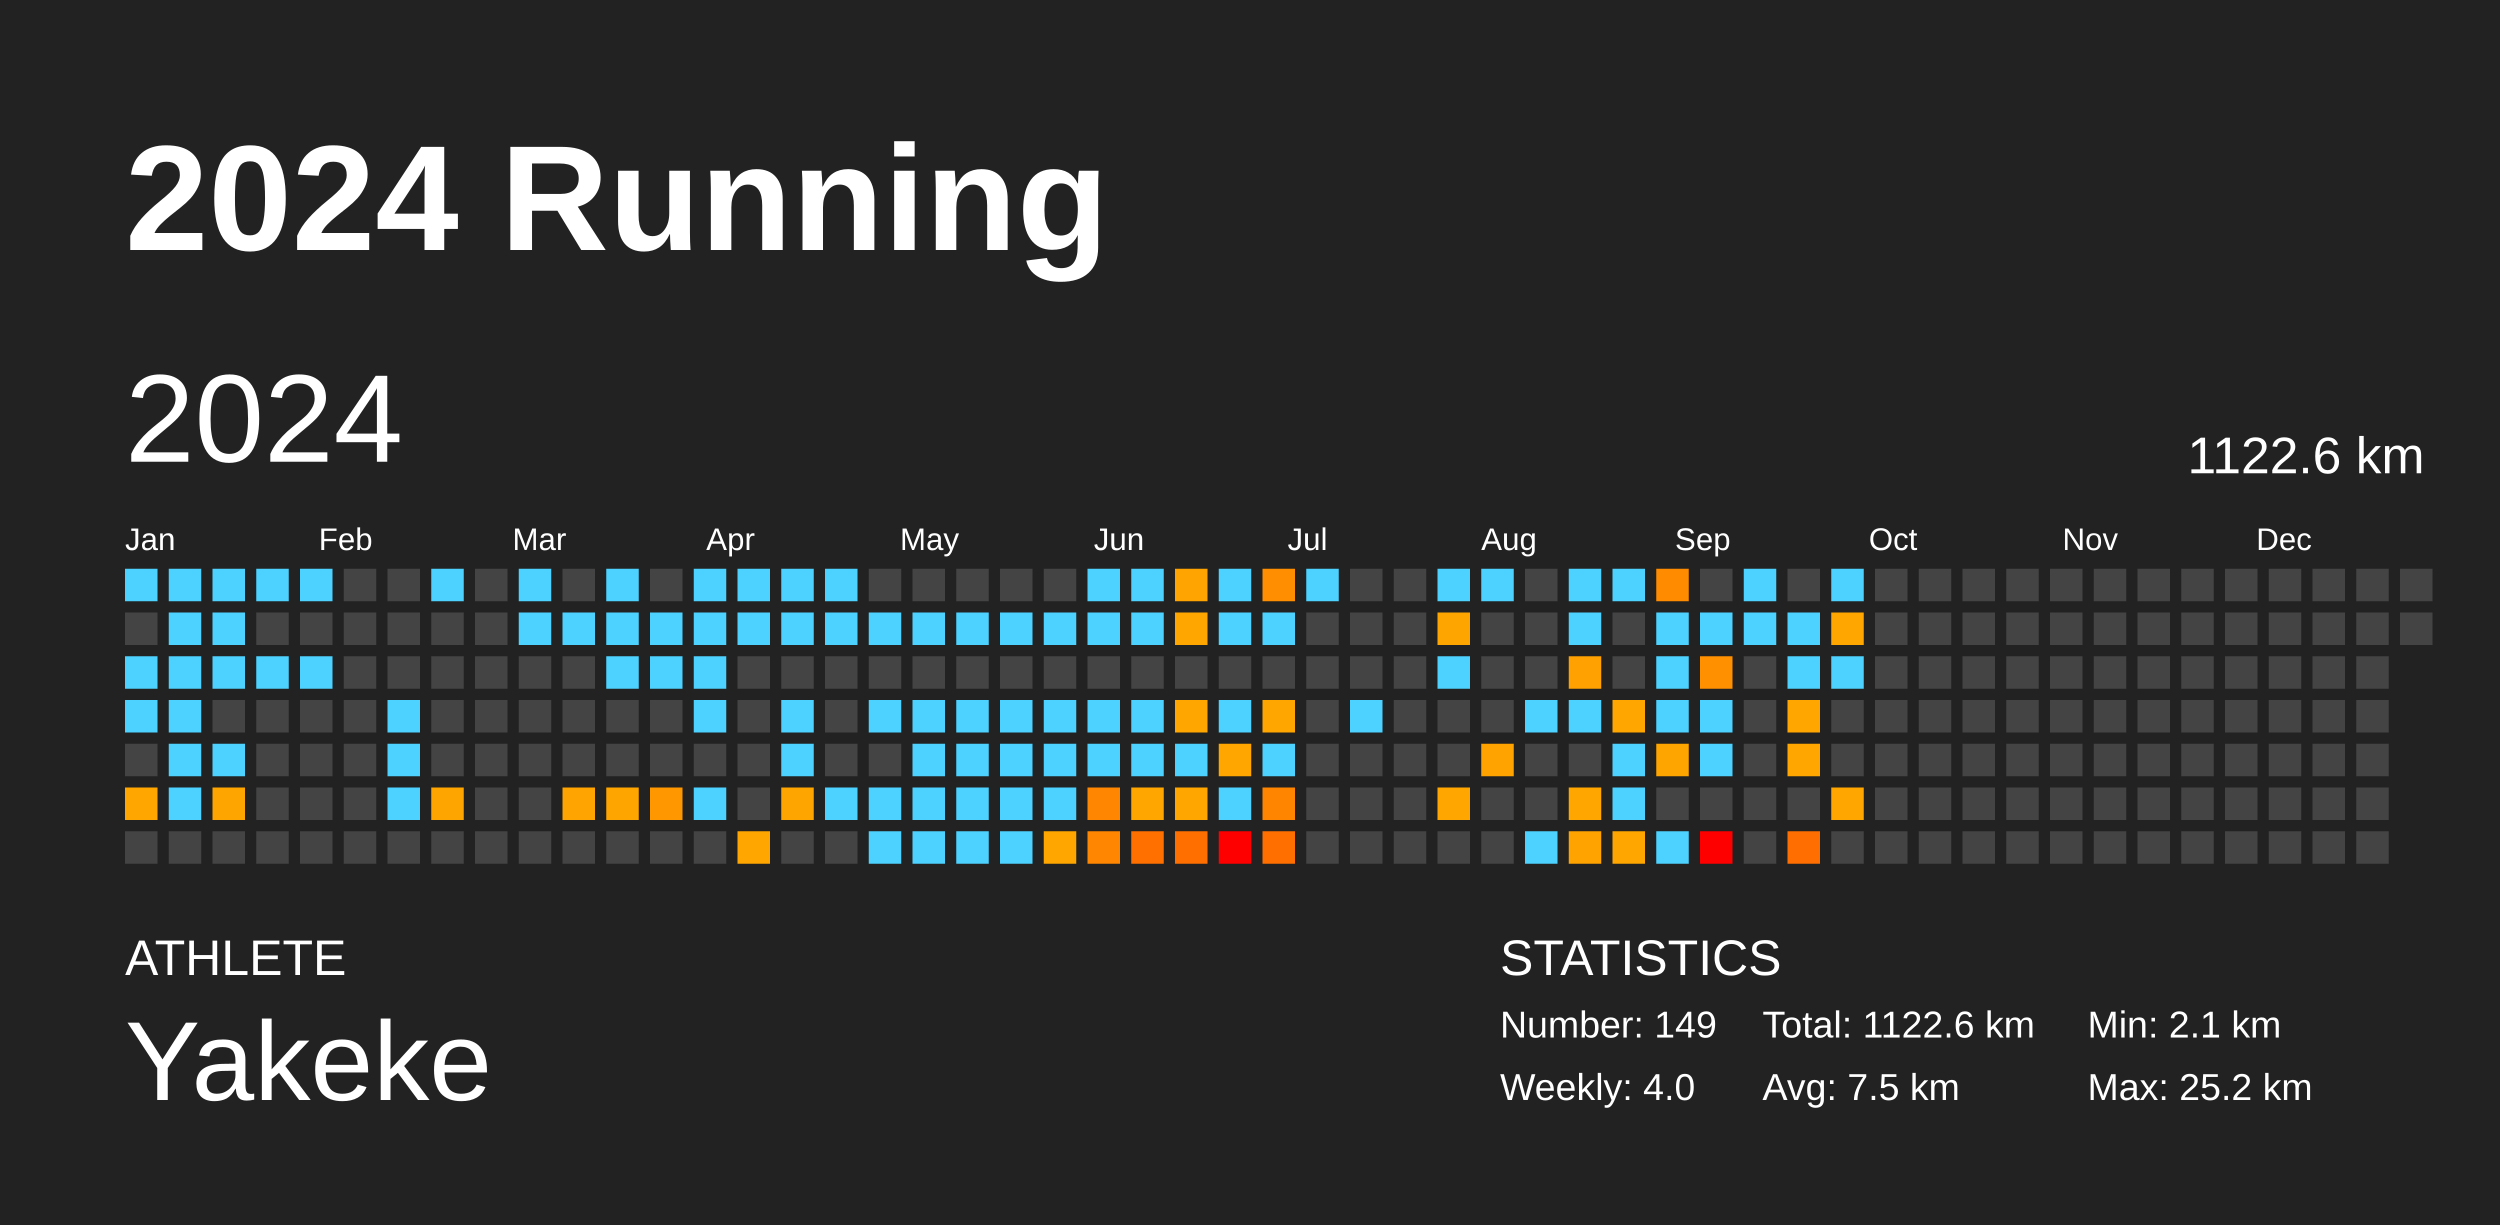
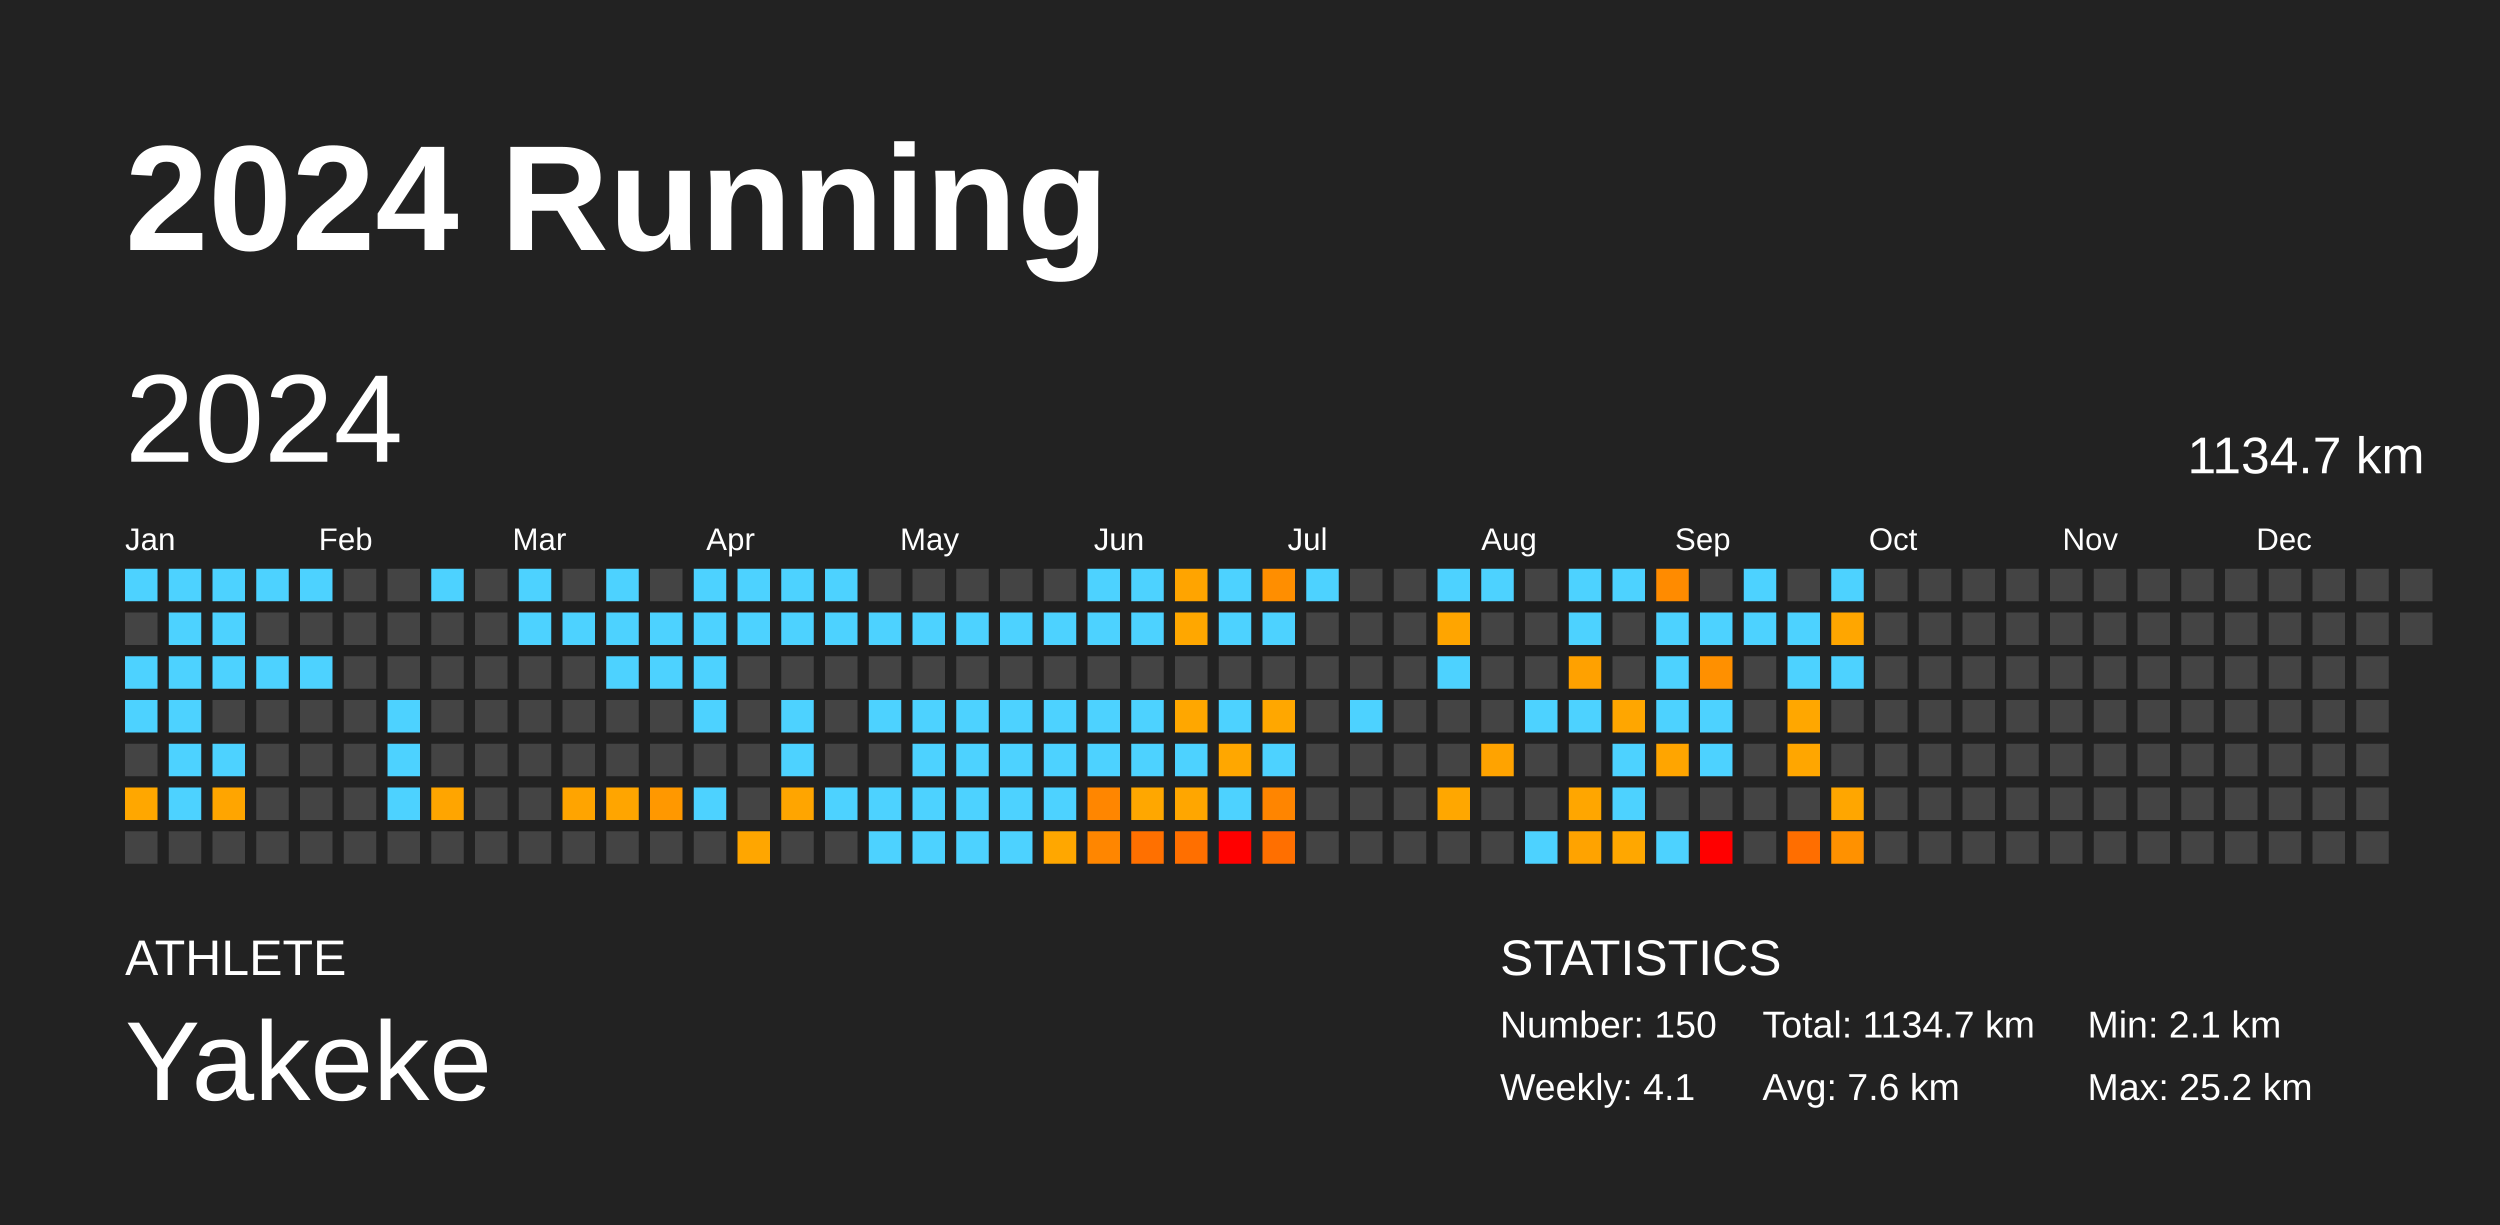
<svg xmlns="http://www.w3.org/2000/svg" baseProfile="full" height="98mm" version="1.1" viewBox="0,0,200,98" width="200mm">
  <defs />
  <rect fill="#222222" height="98" width="200" x="0" y="0" />
  <text fill="#FFFFFF" style="font-size:12px; font-family:Arial; font-weight:bold;" x="10" y="20">2024 Running</text>
  <text fill="#FFFFFF" style="font-size:4px; font-family:Arial" x="10" y="78">ATHLETE</text>
  <text fill="#FFFFFF" style="font-size:9px; font-family:Arial" x="10" y="88">Yakeke</text>
  <text fill="#FFFFFF" style="font-size:4px; font-family:Arial" x="120" y="78">STATISTICS</text>
-   <text fill="#FFFFFF" style="font-size:3px; font-family:Arial" x="120" y="83">Number: 149</text>
-   <text fill="#FFFFFF" style="font-size:3px; font-family:Arial" x="120" y="88">Weekly: 4.0</text>
-   <text fill="#FFFFFF" style="font-size:3px; font-family:Arial" x="141" y="83">Total: 1122.6 km</text>
-   <text fill="#FFFFFF" style="font-size:3px; font-family:Arial" x="141" y="88">Avg: 7.5 km</text>
+   <text fill="#FFFFFF" style="font-size:3px; font-family:Arial" x="120" y="83">Number: 150</text>
+   <text fill="#FFFFFF" style="font-size:3px; font-family:Arial" x="120" y="88">Weekly: 4.1</text>
+   <text fill="#FFFFFF" style="font-size:3px; font-family:Arial" x="141" y="83">Total: 1134.7 km</text>
+   <text fill="#FFFFFF" style="font-size:3px; font-family:Arial" x="141" y="88">Avg: 7.6 km</text>
  <text fill="#FFFFFF" style="font-size:3px; font-family:Arial" x="167" y="83">Min: 2.1 km</text>
  <text fill="#FFFFFF" style="font-size:3px; font-family:Arial" x="167" y="88">Max: 25.2 km</text>
  <text dominant-baseline="hanging" fill="#FFFFFF" style="font-size:10.0px; font-family:Arial;" x="10" y="30">2024</text>
-   <text dominant-baseline="hanging" fill="#FFFFFF" style="font-size:4.125px; font-family:Arial;" x="175" y="35">1122.6 km</text>
+   <text dominant-baseline="hanging" fill="#FFFFFF" style="font-size:4.125px; font-family:Arial;" x="175" y="35">1134.7 km</text>
  <text fill="#FFFFFF" style="font-size:2.5px; font-family:Arial" x="10.0" y="44">Jan</text>
  <text fill="#FFFFFF" style="font-size:2.5px; font-family:Arial" x="25.5" y="44">Feb</text>
  <text fill="#FFFFFF" style="font-size:2.5px; font-family:Arial" x="41.0" y="44">Mar</text>
  <text fill="#FFFFFF" style="font-size:2.5px; font-family:Arial" x="56.5" y="44">Apr</text>
  <text fill="#FFFFFF" style="font-size:2.5px; font-family:Arial" x="72.0" y="44">May</text>
  <text fill="#FFFFFF" style="font-size:2.5px; font-family:Arial" x="87.5" y="44">Jun</text>
  <text fill="#FFFFFF" style="font-size:2.5px; font-family:Arial" x="103.0" y="44">Jul</text>
  <text fill="#FFFFFF" style="font-size:2.5px; font-family:Arial" x="118.5" y="44">Aug</text>
  <text fill="#FFFFFF" style="font-size:2.5px; font-family:Arial" x="134.0" y="44">Sep</text>
  <text fill="#FFFFFF" style="font-size:2.5px; font-family:Arial" x="149.5" y="44">Oct</text>
  <text fill="#FFFFFF" style="font-size:2.5px; font-family:Arial" x="165.0" y="44">Nov</text>
  <text fill="#FFFFFF" style="font-size:2.5px; font-family:Arial" x="180.5" y="44">Dec</text>
  <rect fill="#4dd2ff" height="2.6" width="2.6" x="10.0" y="45.5" />
  <rect fill="#444444" height="2.6" width="2.6" x="10.0" y="49.0" />
  <rect fill="#4dd2ff" height="2.6" width="2.6" x="10.0" y="52.5" />
  <rect fill="#4dd2ff" height="2.6" width="2.6" x="10.0" y="56.0" />
  <rect fill="#444444" height="2.6" width="2.6" x="10.0" y="59.5" />
  <rect fill="#ffa700" height="2.6" width="2.6" x="10.0" y="63.0" />
  <rect fill="#444444" height="2.6" width="2.6" x="10.0" y="66.5" />
  <rect fill="#4dd2ff" height="2.6" width="2.6" x="13.5" y="45.5" />
  <rect fill="#4dd2ff" height="2.6" width="2.6" x="13.5" y="49.0" />
  <rect fill="#4dd2ff" height="2.6" width="2.6" x="13.5" y="52.5" />
  <rect fill="#4dd2ff" height="2.6" width="2.6" x="13.5" y="56.0" />
  <rect fill="#4dd2ff" height="2.6" width="2.6" x="13.5" y="59.5" />
  <rect fill="#4dd2ff" height="2.6" width="2.6" x="13.5" y="63.0" />
  <rect fill="#444444" height="2.6" width="2.6" x="13.5" y="66.5" />
  <rect fill="#4dd2ff" height="2.6" width="2.6" x="17.0" y="45.5" />
  <rect fill="#4dd2ff" height="2.6" width="2.6" x="17.0" y="49.0" />
  <rect fill="#4dd2ff" height="2.6" width="2.6" x="17.0" y="52.5" />
  <rect fill="#444444" height="2.6" width="2.6" x="17.0" y="56.0" />
  <rect fill="#4dd2ff" height="2.6" width="2.6" x="17.0" y="59.5" />
  <rect fill="#ffa500" height="2.6" width="2.6" x="17.0" y="63.0" />
  <rect fill="#444444" height="2.6" width="2.6" x="17.0" y="66.5" />
  <rect fill="#4dd2ff" height="2.6" width="2.6" x="20.5" y="45.5" />
  <rect fill="#444444" height="2.6" width="2.6" x="20.5" y="49.0" />
  <rect fill="#4dd2ff" height="2.6" width="2.6" x="20.5" y="52.5" />
  <rect fill="#444444" height="2.6" width="2.6" x="20.5" y="56.0" />
  <rect fill="#444444" height="2.6" width="2.6" x="20.5" y="59.5" />
  <rect fill="#444444" height="2.6" width="2.6" x="20.5" y="63.0" />
  <rect fill="#444444" height="2.6" width="2.6" x="20.5" y="66.5" />
  <rect fill="#4dd2ff" height="2.6" width="2.6" x="24.0" y="45.5" />
  <rect fill="#444444" height="2.6" width="2.6" x="24.0" y="49.0" />
  <rect fill="#4dd2ff" height="2.6" width="2.6" x="24.0" y="52.5" />
  <rect fill="#444444" height="2.6" width="2.6" x="24.0" y="56.0" />
  <rect fill="#444444" height="2.6" width="2.6" x="24.0" y="59.5" />
  <rect fill="#444444" height="2.6" width="2.6" x="24.0" y="63.0" />
  <rect fill="#444444" height="2.6" width="2.6" x="24.0" y="66.5" />
  <rect fill="#444444" height="2.6" width="2.6" x="27.5" y="45.5" />
  <rect fill="#444444" height="2.6" width="2.6" x="27.5" y="49.0" />
  <rect fill="#444444" height="2.6" width="2.6" x="27.5" y="52.5" />
  <rect fill="#444444" height="2.6" width="2.6" x="27.5" y="56.0" />
  <rect fill="#444444" height="2.6" width="2.6" x="27.5" y="59.5" />
  <rect fill="#444444" height="2.6" width="2.6" x="27.5" y="63.0" />
  <rect fill="#444444" height="2.6" width="2.6" x="27.5" y="66.5" />
  <rect fill="#444444" height="2.6" width="2.6" x="31.0" y="45.5" />
  <rect fill="#444444" height="2.6" width="2.6" x="31.0" y="49.0" />
  <rect fill="#444444" height="2.6" width="2.6" x="31.0" y="52.5" />
  <rect fill="#4dd2ff" height="2.6" width="2.6" x="31.0" y="56.0" />
  <rect fill="#4dd2ff" height="2.6" width="2.6" x="31.0" y="59.5" />
  <rect fill="#4dd2ff" height="2.6" width="2.6" x="31.0" y="63.0" />
  <rect fill="#444444" height="2.6" width="2.6" x="31.0" y="66.5" />
  <rect fill="#4dd2ff" height="2.6" width="2.6" x="34.5" y="45.5" />
  <rect fill="#444444" height="2.6" width="2.6" x="34.5" y="49.0" />
  <rect fill="#444444" height="2.6" width="2.6" x="34.5" y="52.5" />
  <rect fill="#444444" height="2.6" width="2.6" x="34.5" y="56.0" />
  <rect fill="#444444" height="2.6" width="2.6" x="34.5" y="59.5" />
  <rect fill="#ffa500" height="2.6" width="2.6" x="34.5" y="63.0" />
  <rect fill="#444444" height="2.6" width="2.6" x="34.5" y="66.5" />
  <rect fill="#444444" height="2.6" width="2.6" x="38.0" y="45.5" />
  <rect fill="#444444" height="2.6" width="2.6" x="38.0" y="49.0" />
  <rect fill="#444444" height="2.6" width="2.6" x="38.0" y="52.5" />
  <rect fill="#444444" height="2.6" width="2.6" x="38.0" y="56.0" />
  <rect fill="#444444" height="2.6" width="2.6" x="38.0" y="59.5" />
  <rect fill="#444444" height="2.6" width="2.6" x="38.0" y="63.0" />
  <rect fill="#444444" height="2.6" width="2.6" x="38.0" y="66.5" />
  <rect fill="#4dd2ff" height="2.6" width="2.6" x="41.5" y="45.5" />
  <rect fill="#4dd2ff" height="2.6" width="2.6" x="41.5" y="49.0" />
  <rect fill="#444444" height="2.6" width="2.6" x="41.5" y="52.5" />
  <rect fill="#444444" height="2.6" width="2.6" x="41.5" y="56.0" />
  <rect fill="#444444" height="2.6" width="2.6" x="41.5" y="59.5" />
  <rect fill="#444444" height="2.6" width="2.6" x="41.5" y="63.0" />
  <rect fill="#444444" height="2.6" width="2.6" x="41.5" y="66.5" />
  <rect fill="#444444" height="2.6" width="2.6" x="45.0" y="45.5" />
  <rect fill="#4dd2ff" height="2.6" width="2.6" x="45.0" y="49.0" />
  <rect fill="#444444" height="2.6" width="2.6" x="45.0" y="52.5" />
  <rect fill="#444444" height="2.6" width="2.6" x="45.0" y="56.0" />
  <rect fill="#444444" height="2.6" width="2.6" x="45.0" y="59.5" />
  <rect fill="#ffa400" height="2.6" width="2.6" x="45.0" y="63.0" />
  <rect fill="#444444" height="2.6" width="2.6" x="45.0" y="66.5" />
  <rect fill="#4dd2ff" height="2.6" width="2.6" x="48.5" y="45.5" />
  <rect fill="#4dd2ff" height="2.6" width="2.6" x="48.5" y="49.0" />
  <rect fill="#4dd2ff" height="2.6" width="2.6" x="48.5" y="52.5" />
  <rect fill="#444444" height="2.6" width="2.6" x="48.5" y="56.0" />
  <rect fill="#444444" height="2.6" width="2.6" x="48.5" y="59.5" />
  <rect fill="#ffa500" height="2.6" width="2.6" x="48.5" y="63.0" />
  <rect fill="#444444" height="2.6" width="2.6" x="48.5" y="66.5" />
  <rect fill="#444444" height="2.6" width="2.6" x="52.0" y="45.5" />
  <rect fill="#4dd2ff" height="2.6" width="2.6" x="52.0" y="49.0" />
  <rect fill="#4dd2ff" height="2.6" width="2.6" x="52.0" y="52.5" />
  <rect fill="#444444" height="2.6" width="2.6" x="52.0" y="56.0" />
  <rect fill="#444444" height="2.6" width="2.6" x="52.0" y="59.5" />
  <rect fill="#ff9800" height="2.6" width="2.6" x="52.0" y="63.0" />
  <rect fill="#444444" height="2.6" width="2.6" x="52.0" y="66.5" />
  <rect fill="#4dd2ff" height="2.6" width="2.6" x="55.5" y="45.5" />
  <rect fill="#4dd2ff" height="2.6" width="2.6" x="55.5" y="49.0" />
  <rect fill="#4dd2ff" height="2.6" width="2.6" x="55.5" y="52.5" />
  <rect fill="#4dd2ff" height="2.6" width="2.6" x="55.5" y="56.0" />
  <rect fill="#444444" height="2.6" width="2.6" x="55.5" y="59.5" />
  <rect fill="#4dd2ff" height="2.6" width="2.6" x="55.5" y="63.0" />
  <rect fill="#444444" height="2.6" width="2.6" x="55.5" y="66.5" />
  <rect fill="#4dd2ff" height="2.6" width="2.6" x="59.0" y="45.5" />
  <rect fill="#4dd2ff" height="2.6" width="2.6" x="59.0" y="49.0" />
  <rect fill="#444444" height="2.6" width="2.6" x="59.0" y="52.5" />
  <rect fill="#444444" height="2.6" width="2.6" x="59.0" y="56.0" />
  <rect fill="#444444" height="2.6" width="2.6" x="59.0" y="59.5" />
  <rect fill="#444444" height="2.6" width="2.6" x="59.0" y="63.0" />
  <rect fill="#ffa600" height="2.6" width="2.6" x="59.0" y="66.5" />
  <rect fill="#4dd2ff" height="2.6" width="2.6" x="62.5" y="45.5" />
  <rect fill="#4dd2ff" height="2.6" width="2.6" x="62.5" y="49.0" />
  <rect fill="#444444" height="2.6" width="2.6" x="62.5" y="52.5" />
  <rect fill="#4dd2ff" height="2.6" width="2.6" x="62.5" y="56.0" />
  <rect fill="#4dd2ff" height="2.6" width="2.6" x="62.5" y="59.5" />
  <rect fill="#ffa500" height="2.6" width="2.6" x="62.5" y="63.0" />
  <rect fill="#444444" height="2.6" width="2.6" x="62.5" y="66.5" />
  <rect fill="#4dd2ff" height="2.6" width="2.6" x="66.0" y="45.5" />
  <rect fill="#4dd2ff" height="2.6" width="2.6" x="66.0" y="49.0" />
  <rect fill="#444444" height="2.6" width="2.6" x="66.0" y="52.5" />
  <rect fill="#444444" height="2.6" width="2.6" x="66.0" y="56.0" />
  <rect fill="#444444" height="2.6" width="2.6" x="66.0" y="59.5" />
  <rect fill="#4dd2ff" height="2.6" width="2.6" x="66.0" y="63.0" />
  <rect fill="#444444" height="2.6" width="2.6" x="66.0" y="66.5" />
  <rect fill="#444444" height="2.6" width="2.6" x="69.5" y="45.5" />
  <rect fill="#4dd2ff" height="2.6" width="2.6" x="69.5" y="49.0" />
  <rect fill="#444444" height="2.6" width="2.6" x="69.5" y="52.5" />
  <rect fill="#4dd2ff" height="2.6" width="2.6" x="69.5" y="56.0" />
  <rect fill="#444444" height="2.6" width="2.6" x="69.5" y="59.5" />
  <rect fill="#4dd2ff" height="2.6" width="2.6" x="69.5" y="63.0" />
  <rect fill="#4dd2ff" height="2.6" width="2.6" x="69.5" y="66.5" />
  <rect fill="#444444" height="2.6" width="2.6" x="73.0" y="45.5" />
  <rect fill="#4dd2ff" height="2.6" width="2.6" x="73.0" y="49.0" />
  <rect fill="#444444" height="2.6" width="2.6" x="73.0" y="52.5" />
  <rect fill="#4dd2ff" height="2.6" width="2.6" x="73.0" y="56.0" />
  <rect fill="#4dd2ff" height="2.6" width="2.6" x="73.0" y="59.5" />
  <rect fill="#4dd2ff" height="2.6" width="2.6" x="73.0" y="63.0" />
  <rect fill="#4dd2ff" height="2.6" width="2.6" x="73.0" y="66.5" />
  <rect fill="#444444" height="2.6" width="2.6" x="76.5" y="45.5" />
  <rect fill="#4dd2ff" height="2.6" width="2.6" x="76.5" y="49.0" />
  <rect fill="#444444" height="2.6" width="2.6" x="76.5" y="52.5" />
  <rect fill="#4dd2ff" height="2.6" width="2.6" x="76.5" y="56.0" />
  <rect fill="#4dd2ff" height="2.6" width="2.6" x="76.5" y="59.5" />
  <rect fill="#4dd2ff" height="2.6" width="2.6" x="76.5" y="63.0" />
  <rect fill="#4dd2ff" height="2.6" width="2.6" x="76.5" y="66.5" />
  <rect fill="#444444" height="2.6" width="2.6" x="80.0" y="45.5" />
  <rect fill="#4dd2ff" height="2.6" width="2.6" x="80.0" y="49.0" />
  <rect fill="#444444" height="2.6" width="2.6" x="80.0" y="52.5" />
  <rect fill="#4dd2ff" height="2.6" width="2.6" x="80.0" y="56.0" />
  <rect fill="#4dd2ff" height="2.6" width="2.6" x="80.0" y="59.5" />
  <rect fill="#4dd2ff" height="2.6" width="2.6" x="80.0" y="63.0" />
  <rect fill="#4dd2ff" height="2.6" width="2.6" x="80.0" y="66.5" />
  <rect fill="#444444" height="2.6" width="2.6" x="83.5" y="45.5" />
  <rect fill="#4dd2ff" height="2.6" width="2.6" x="83.5" y="49.0" />
  <rect fill="#444444" height="2.6" width="2.6" x="83.5" y="52.5" />
  <rect fill="#4dd2ff" height="2.6" width="2.6" x="83.5" y="56.0" />
  <rect fill="#4dd2ff" height="2.6" width="2.6" x="83.5" y="59.5" />
  <rect fill="#4dd2ff" height="2.6" width="2.6" x="83.5" y="63.0" />
  <rect fill="#ffa700" height="2.6" width="2.6" x="83.5" y="66.5" />
  <rect fill="#4dd2ff" height="2.6" width="2.6" x="87.0" y="45.5" />
  <rect fill="#4dd2ff" height="2.6" width="2.6" x="87.0" y="49.0" />
  <rect fill="#444444" height="2.6" width="2.6" x="87.0" y="52.5" />
  <rect fill="#4dd2ff" height="2.6" width="2.6" x="87.0" y="56.0" />
  <rect fill="#4dd2ff" height="2.6" width="2.6" x="87.0" y="59.5" />
  <rect fill="#ff8600" height="2.6" width="2.6" x="87.0" y="63.0" />
  <rect fill="#ff8600" height="2.6" width="2.6" x="87.0" y="66.5" />
  <rect fill="#4dd2ff" height="2.6" width="2.6" x="90.5" y="45.5" />
  <rect fill="#4dd2ff" height="2.6" width="2.6" x="90.5" y="49.0" />
  <rect fill="#444444" height="2.6" width="2.6" x="90.5" y="52.5" />
  <rect fill="#4dd2ff" height="2.6" width="2.6" x="90.5" y="56.0" />
  <rect fill="#4dd2ff" height="2.6" width="2.6" x="90.5" y="59.5" />
  <rect fill="#ffa700" height="2.6" width="2.6" x="90.5" y="63.0" />
  <rect fill="#ff7000" height="2.6" width="2.6" x="90.5" y="66.5" />
  <rect fill="#ffa400" height="2.6" width="2.6" x="94.0" y="45.5" />
  <rect fill="#ffa700" height="2.6" width="2.6" x="94.0" y="49.0" />
  <rect fill="#444444" height="2.6" width="2.6" x="94.0" y="52.5" />
  <rect fill="#ffa700" height="2.6" width="2.6" x="94.0" y="56.0" />
  <rect fill="#4dd2ff" height="2.6" width="2.6" x="94.0" y="59.5" />
  <rect fill="#ffa600" height="2.6" width="2.6" x="94.0" y="63.0" />
  <rect fill="#ff6f00" height="2.6" width="2.6" x="94.0" y="66.5" />
  <rect fill="#4dd2ff" height="2.6" width="2.6" x="97.5" y="45.5" />
  <rect fill="#4dd2ff" height="2.6" width="2.6" x="97.5" y="49.0" />
  <rect fill="#444444" height="2.6" width="2.6" x="97.5" y="52.5" />
  <rect fill="#4dd2ff" height="2.6" width="2.6" x="97.5" y="56.0" />
  <rect fill="#ffa700" height="2.6" width="2.6" x="97.5" y="59.5" />
  <rect fill="#4dd2ff" height="2.6" width="2.6" x="97.5" y="63.0" />
  <rect fill="red" height="2.6" width="2.6" x="97.5" y="66.5" />
  <rect fill="#ff8e00" height="2.6" width="2.6" x="101.0" y="45.5" />
  <rect fill="#4dd2ff" height="2.6" width="2.6" x="101.0" y="49.0" />
  <rect fill="#444444" height="2.6" width="2.6" x="101.0" y="52.5" />
  <rect fill="#ffa700" height="2.6" width="2.6" x="101.0" y="56.0" />
  <rect fill="#4dd2ff" height="2.6" width="2.6" x="101.0" y="59.5" />
  <rect fill="#ff8500" height="2.6" width="2.6" x="101.0" y="63.0" />
  <rect fill="#ff6f00" height="2.6" width="2.6" x="101.0" y="66.5" />
  <rect fill="#4dd2ff" height="2.6" width="2.6" x="104.5" y="45.5" />
  <rect fill="#444444" height="2.6" width="2.6" x="104.5" y="49.0" />
  <rect fill="#444444" height="2.6" width="2.6" x="104.5" y="52.5" />
  <rect fill="#444444" height="2.6" width="2.6" x="104.5" y="56.0" />
  <rect fill="#444444" height="2.6" width="2.6" x="104.5" y="59.5" />
  <rect fill="#444444" height="2.6" width="2.6" x="104.5" y="63.0" />
  <rect fill="#444444" height="2.6" width="2.6" x="104.5" y="66.5" />
  <rect fill="#444444" height="2.6" width="2.6" x="108.0" y="45.5" />
  <rect fill="#444444" height="2.6" width="2.6" x="108.0" y="49.0" />
  <rect fill="#444444" height="2.6" width="2.6" x="108.0" y="52.5" />
  <rect fill="#4dd2ff" height="2.6" width="2.6" x="108.0" y="56.0" />
  <rect fill="#444444" height="2.6" width="2.6" x="108.0" y="59.5" />
  <rect fill="#444444" height="2.6" width="2.6" x="108.0" y="63.0" />
  <rect fill="#444444" height="2.6" width="2.6" x="108.0" y="66.5" />
  <rect fill="#444444" height="2.6" width="2.6" x="111.5" y="45.5" />
  <rect fill="#444444" height="2.6" width="2.6" x="111.5" y="49.0" />
  <rect fill="#444444" height="2.6" width="2.6" x="111.5" y="52.5" />
  <rect fill="#444444" height="2.6" width="2.6" x="111.5" y="56.0" />
  <rect fill="#444444" height="2.6" width="2.6" x="111.5" y="59.5" />
  <rect fill="#444444" height="2.6" width="2.6" x="111.5" y="63.0" />
  <rect fill="#444444" height="2.6" width="2.6" x="111.5" y="66.5" />
  <rect fill="#4dd2ff" height="2.6" width="2.6" x="115.0" y="45.5" />
  <rect fill="#ffa500" height="2.6" width="2.6" x="115.0" y="49.0" />
  <rect fill="#4dd2ff" height="2.6" width="2.6" x="115.0" y="52.5" />
  <rect fill="#444444" height="2.6" width="2.6" x="115.0" y="56.0" />
  <rect fill="#444444" height="2.6" width="2.6" x="115.0" y="59.5" />
  <rect fill="#ffa700" height="2.6" width="2.6" x="115.0" y="63.0" />
  <rect fill="#444444" height="2.6" width="2.6" x="115.0" y="66.5" />
  <rect fill="#4dd2ff" height="2.6" width="2.6" x="118.5" y="45.5" />
  <rect fill="#444444" height="2.6" width="2.6" x="118.5" y="49.0" />
  <rect fill="#444444" height="2.6" width="2.6" x="118.5" y="52.5" />
  <rect fill="#444444" height="2.6" width="2.6" x="118.5" y="56.0" />
  <rect fill="#ffa300" height="2.6" width="2.6" x="118.5" y="59.5" />
  <rect fill="#444444" height="2.6" width="2.6" x="118.5" y="63.0" />
  <rect fill="#444444" height="2.6" width="2.6" x="118.5" y="66.5" />
  <rect fill="#444444" height="2.6" width="2.6" x="122.0" y="45.5" />
  <rect fill="#444444" height="2.6" width="2.6" x="122.0" y="49.0" />
  <rect fill="#444444" height="2.6" width="2.6" x="122.0" y="52.5" />
  <rect fill="#4dd2ff" height="2.6" width="2.6" x="122.0" y="56.0" />
  <rect fill="#444444" height="2.6" width="2.6" x="122.0" y="59.5" />
  <rect fill="#444444" height="2.6" width="2.6" x="122.0" y="63.0" />
  <rect fill="#4dd2ff" height="2.6" width="2.6" x="122.0" y="66.5" />
  <rect fill="#4dd2ff" height="2.6" width="2.6" x="125.5" y="45.5" />
  <rect fill="#4dd2ff" height="2.6" width="2.6" x="125.5" y="49.0" />
  <rect fill="#ffa100" height="2.6" width="2.6" x="125.5" y="52.5" />
  <rect fill="#4dd2ff" height="2.6" width="2.6" x="125.5" y="56.0" />
  <rect fill="#444444" height="2.6" width="2.6" x="125.5" y="59.5" />
  <rect fill="#ffa600" height="2.6" width="2.6" x="125.5" y="63.0" />
  <rect fill="#ffa300" height="2.6" width="2.6" x="125.5" y="66.5" />
  <rect fill="#4dd2ff" height="2.6" width="2.6" x="129.0" y="45.5" />
  <rect fill="#444444" height="2.6" width="2.6" x="129.0" y="49.0" />
  <rect fill="#444444" height="2.6" width="2.6" x="129.0" y="52.5" />
  <rect fill="#ffa600" height="2.6" width="2.6" x="129.0" y="56.0" />
  <rect fill="#4dd2ff" height="2.6" width="2.6" x="129.0" y="59.5" />
  <rect fill="#4dd2ff" height="2.6" width="2.6" x="129.0" y="63.0" />
  <rect fill="#ffa700" height="2.6" width="2.6" x="129.0" y="66.5" />
  <rect fill="#ff8b00" height="2.6" width="2.6" x="132.5" y="45.5" />
  <rect fill="#4dd2ff" height="2.6" width="2.6" x="132.5" y="49.0" />
  <rect fill="#4dd2ff" height="2.6" width="2.6" x="132.5" y="52.5" />
  <rect fill="#4dd2ff" height="2.6" width="2.6" x="132.5" y="56.0" />
  <rect fill="#ffa500" height="2.6" width="2.6" x="132.5" y="59.5" />
  <rect fill="#444444" height="2.6" width="2.6" x="132.5" y="63.0" />
  <rect fill="#4dd2ff" height="2.6" width="2.6" x="132.5" y="66.5" />
  <rect fill="#444444" height="2.6" width="2.6" x="136.0" y="45.5" />
  <rect fill="#4dd2ff" height="2.6" width="2.6" x="136.0" y="49.0" />
  <rect fill="#ff9000" height="2.6" width="2.6" x="136.0" y="52.5" />
  <rect fill="#4dd2ff" height="2.6" width="2.6" x="136.0" y="56.0" />
  <rect fill="#4dd2ff" height="2.6" width="2.6" x="136.0" y="59.5" />
  <rect fill="#444444" height="2.6" width="2.6" x="136.0" y="63.0" />
  <rect fill="red" height="2.6" width="2.6" x="136.0" y="66.5" />
  <rect fill="#4dd2ff" height="2.6" width="2.6" x="139.5" y="45.5" />
  <rect fill="#4dd2ff" height="2.6" width="2.6" x="139.5" y="49.0" />
  <rect fill="#444444" height="2.6" width="2.6" x="139.5" y="52.5" />
  <rect fill="#444444" height="2.6" width="2.6" x="139.5" y="56.0" />
  <rect fill="#444444" height="2.6" width="2.6" x="139.5" y="59.5" />
  <rect fill="#444444" height="2.6" width="2.6" x="139.5" y="63.0" />
  <rect fill="#444444" height="2.6" width="2.6" x="139.5" y="66.5" />
  <rect fill="#444444" height="2.6" width="2.6" x="143.0" y="45.5" />
  <rect fill="#4dd2ff" height="2.6" width="2.6" x="143.0" y="49.0" />
  <rect fill="#4dd2ff" height="2.6" width="2.6" x="143.0" y="52.5" />
  <rect fill="#ffa700" height="2.6" width="2.6" x="143.0" y="56.0" />
  <rect fill="#ffa600" height="2.6" width="2.6" x="143.0" y="59.5" />
  <rect fill="#444444" height="2.6" width="2.6" x="143.0" y="63.0" />
  <rect fill="#ff6e00" height="2.6" width="2.6" x="143.0" y="66.5" />
  <rect fill="#4dd2ff" height="2.6" width="2.6" x="146.5" y="45.5" />
  <rect fill="#ffa600" height="2.6" width="2.6" x="146.5" y="49.0" />
  <rect fill="#4dd2ff" height="2.6" width="2.6" x="146.5" y="52.5" />
  <rect fill="#444444" height="2.6" width="2.6" x="146.5" y="56.0" />
  <rect fill="#444444" height="2.6" width="2.6" x="146.5" y="59.5" />
  <rect fill="#ffa600" height="2.6" width="2.6" x="146.5" y="63.0" />
-   <rect fill="#444444" height="2.6" width="2.6" x="146.5" y="66.5" />
+   <rect fill="#ff9100" height="2.6" width="2.6" x="146.5" y="66.5" />
  <rect fill="#444444" height="2.6" width="2.6" x="150.0" y="45.5" />
  <rect fill="#444444" height="2.6" width="2.6" x="150.0" y="49.0" />
  <rect fill="#444444" height="2.6" width="2.6" x="150.0" y="52.5" />
  <rect fill="#444444" height="2.6" width="2.6" x="150.0" y="56.0" />
  <rect fill="#444444" height="2.6" width="2.6" x="150.0" y="59.5" />
  <rect fill="#444444" height="2.6" width="2.6" x="150.0" y="63.0" />
  <rect fill="#444444" height="2.6" width="2.6" x="150.0" y="66.5" />
  <rect fill="#444444" height="2.6" width="2.6" x="153.5" y="45.5" />
  <rect fill="#444444" height="2.6" width="2.6" x="153.5" y="49.0" />
  <rect fill="#444444" height="2.6" width="2.6" x="153.5" y="52.5" />
  <rect fill="#444444" height="2.6" width="2.6" x="153.5" y="56.0" />
  <rect fill="#444444" height="2.6" width="2.6" x="153.5" y="59.5" />
  <rect fill="#444444" height="2.6" width="2.6" x="153.5" y="63.0" />
  <rect fill="#444444" height="2.6" width="2.6" x="153.5" y="66.5" />
  <rect fill="#444444" height="2.6" width="2.6" x="157.0" y="45.5" />
  <rect fill="#444444" height="2.6" width="2.6" x="157.0" y="49.0" />
  <rect fill="#444444" height="2.6" width="2.6" x="157.0" y="52.5" />
  <rect fill="#444444" height="2.6" width="2.6" x="157.0" y="56.0" />
  <rect fill="#444444" height="2.6" width="2.6" x="157.0" y="59.5" />
  <rect fill="#444444" height="2.6" width="2.6" x="157.0" y="63.0" />
  <rect fill="#444444" height="2.6" width="2.6" x="157.0" y="66.5" />
  <rect fill="#444444" height="2.6" width="2.6" x="160.5" y="45.5" />
  <rect fill="#444444" height="2.6" width="2.6" x="160.5" y="49.0" />
  <rect fill="#444444" height="2.6" width="2.6" x="160.5" y="52.5" />
  <rect fill="#444444" height="2.6" width="2.6" x="160.5" y="56.0" />
  <rect fill="#444444" height="2.6" width="2.6" x="160.5" y="59.5" />
  <rect fill="#444444" height="2.6" width="2.6" x="160.5" y="63.0" />
  <rect fill="#444444" height="2.6" width="2.6" x="160.5" y="66.5" />
  <rect fill="#444444" height="2.6" width="2.6" x="164.0" y="45.5" />
  <rect fill="#444444" height="2.6" width="2.6" x="164.0" y="49.0" />
  <rect fill="#444444" height="2.6" width="2.6" x="164.0" y="52.5" />
  <rect fill="#444444" height="2.6" width="2.6" x="164.0" y="56.0" />
  <rect fill="#444444" height="2.6" width="2.6" x="164.0" y="59.5" />
  <rect fill="#444444" height="2.6" width="2.6" x="164.0" y="63.0" />
  <rect fill="#444444" height="2.6" width="2.6" x="164.0" y="66.5" />
  <rect fill="#444444" height="2.6" width="2.6" x="167.5" y="45.5" />
  <rect fill="#444444" height="2.6" width="2.6" x="167.5" y="49.0" />
  <rect fill="#444444" height="2.6" width="2.6" x="167.5" y="52.5" />
  <rect fill="#444444" height="2.6" width="2.6" x="167.5" y="56.0" />
  <rect fill="#444444" height="2.6" width="2.6" x="167.5" y="59.5" />
  <rect fill="#444444" height="2.6" width="2.6" x="167.5" y="63.0" />
  <rect fill="#444444" height="2.6" width="2.6" x="167.5" y="66.5" />
  <rect fill="#444444" height="2.6" width="2.6" x="171.0" y="45.5" />
  <rect fill="#444444" height="2.6" width="2.6" x="171.0" y="49.0" />
  <rect fill="#444444" height="2.6" width="2.6" x="171.0" y="52.5" />
  <rect fill="#444444" height="2.6" width="2.6" x="171.0" y="56.0" />
  <rect fill="#444444" height="2.6" width="2.6" x="171.0" y="59.5" />
  <rect fill="#444444" height="2.6" width="2.6" x="171.0" y="63.0" />
  <rect fill="#444444" height="2.6" width="2.6" x="171.0" y="66.5" />
  <rect fill="#444444" height="2.6" width="2.6" x="174.5" y="45.5" />
  <rect fill="#444444" height="2.6" width="2.6" x="174.5" y="49.0" />
  <rect fill="#444444" height="2.6" width="2.6" x="174.5" y="52.5" />
  <rect fill="#444444" height="2.6" width="2.6" x="174.5" y="56.0" />
  <rect fill="#444444" height="2.6" width="2.6" x="174.5" y="59.5" />
  <rect fill="#444444" height="2.6" width="2.6" x="174.5" y="63.0" />
  <rect fill="#444444" height="2.6" width="2.6" x="174.5" y="66.5" />
  <rect fill="#444444" height="2.6" width="2.6" x="178.0" y="45.5" />
  <rect fill="#444444" height="2.6" width="2.6" x="178.0" y="49.0" />
  <rect fill="#444444" height="2.6" width="2.6" x="178.0" y="52.5" />
  <rect fill="#444444" height="2.6" width="2.6" x="178.0" y="56.0" />
  <rect fill="#444444" height="2.6" width="2.6" x="178.0" y="59.5" />
  <rect fill="#444444" height="2.6" width="2.6" x="178.0" y="63.0" />
  <rect fill="#444444" height="2.6" width="2.6" x="178.0" y="66.5" />
  <rect fill="#444444" height="2.6" width="2.6" x="181.5" y="45.5" />
  <rect fill="#444444" height="2.6" width="2.6" x="181.5" y="49.0" />
  <rect fill="#444444" height="2.6" width="2.6" x="181.5" y="52.5" />
  <rect fill="#444444" height="2.6" width="2.6" x="181.5" y="56.0" />
  <rect fill="#444444" height="2.6" width="2.6" x="181.5" y="59.5" />
  <rect fill="#444444" height="2.6" width="2.6" x="181.5" y="63.0" />
  <rect fill="#444444" height="2.6" width="2.6" x="181.5" y="66.5" />
  <rect fill="#444444" height="2.6" width="2.6" x="185.0" y="45.5" />
  <rect fill="#444444" height="2.6" width="2.6" x="185.0" y="49.0" />
  <rect fill="#444444" height="2.6" width="2.6" x="185.0" y="52.5" />
  <rect fill="#444444" height="2.6" width="2.6" x="185.0" y="56.0" />
  <rect fill="#444444" height="2.6" width="2.6" x="185.0" y="59.5" />
  <rect fill="#444444" height="2.6" width="2.6" x="185.0" y="63.0" />
  <rect fill="#444444" height="2.6" width="2.6" x="185.0" y="66.5" />
  <rect fill="#444444" height="2.6" width="2.6" x="188.5" y="45.5" />
  <rect fill="#444444" height="2.6" width="2.6" x="188.5" y="49.0" />
  <rect fill="#444444" height="2.6" width="2.6" x="188.5" y="52.5" />
  <rect fill="#444444" height="2.6" width="2.6" x="188.5" y="56.0" />
  <rect fill="#444444" height="2.6" width="2.6" x="188.5" y="59.5" />
  <rect fill="#444444" height="2.6" width="2.6" x="188.5" y="63.0" />
  <rect fill="#444444" height="2.6" width="2.6" x="188.5" y="66.5" />
  <rect fill="#444444" height="2.6" width="2.6" x="192.0" y="45.5" />
  <rect fill="#444444" height="2.6" width="2.6" x="192.0" y="49.0" />
</svg>
